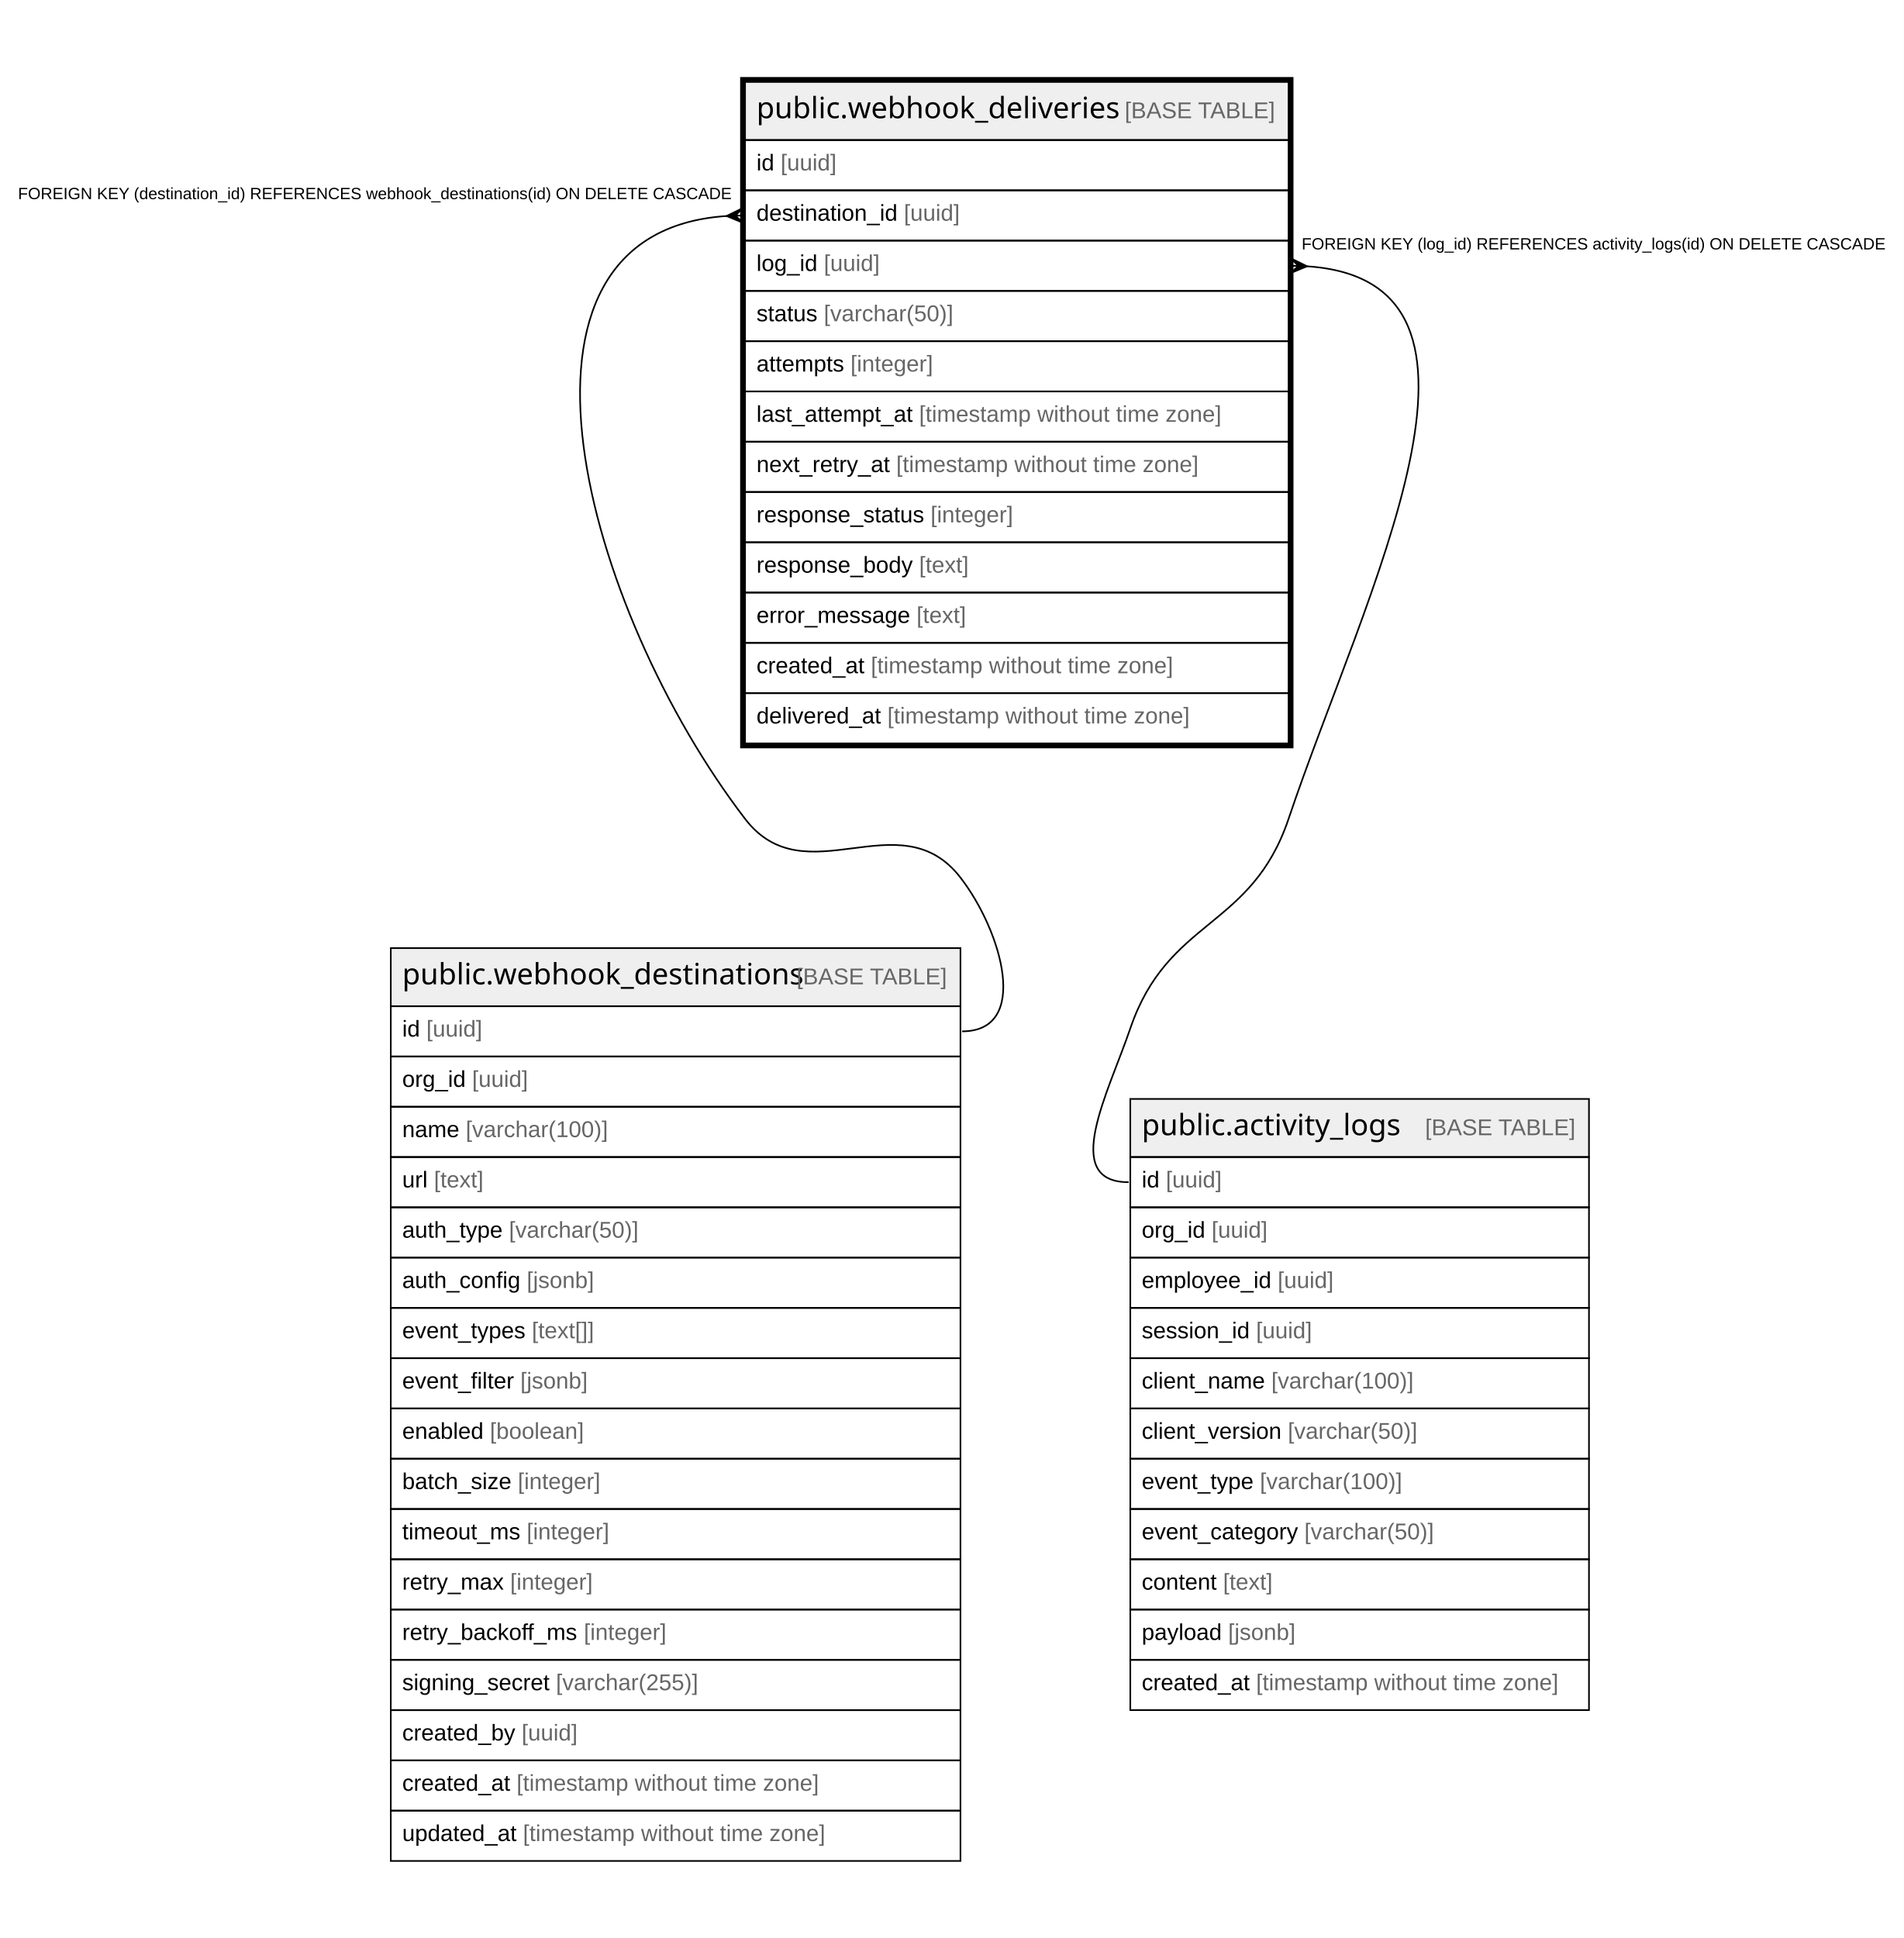
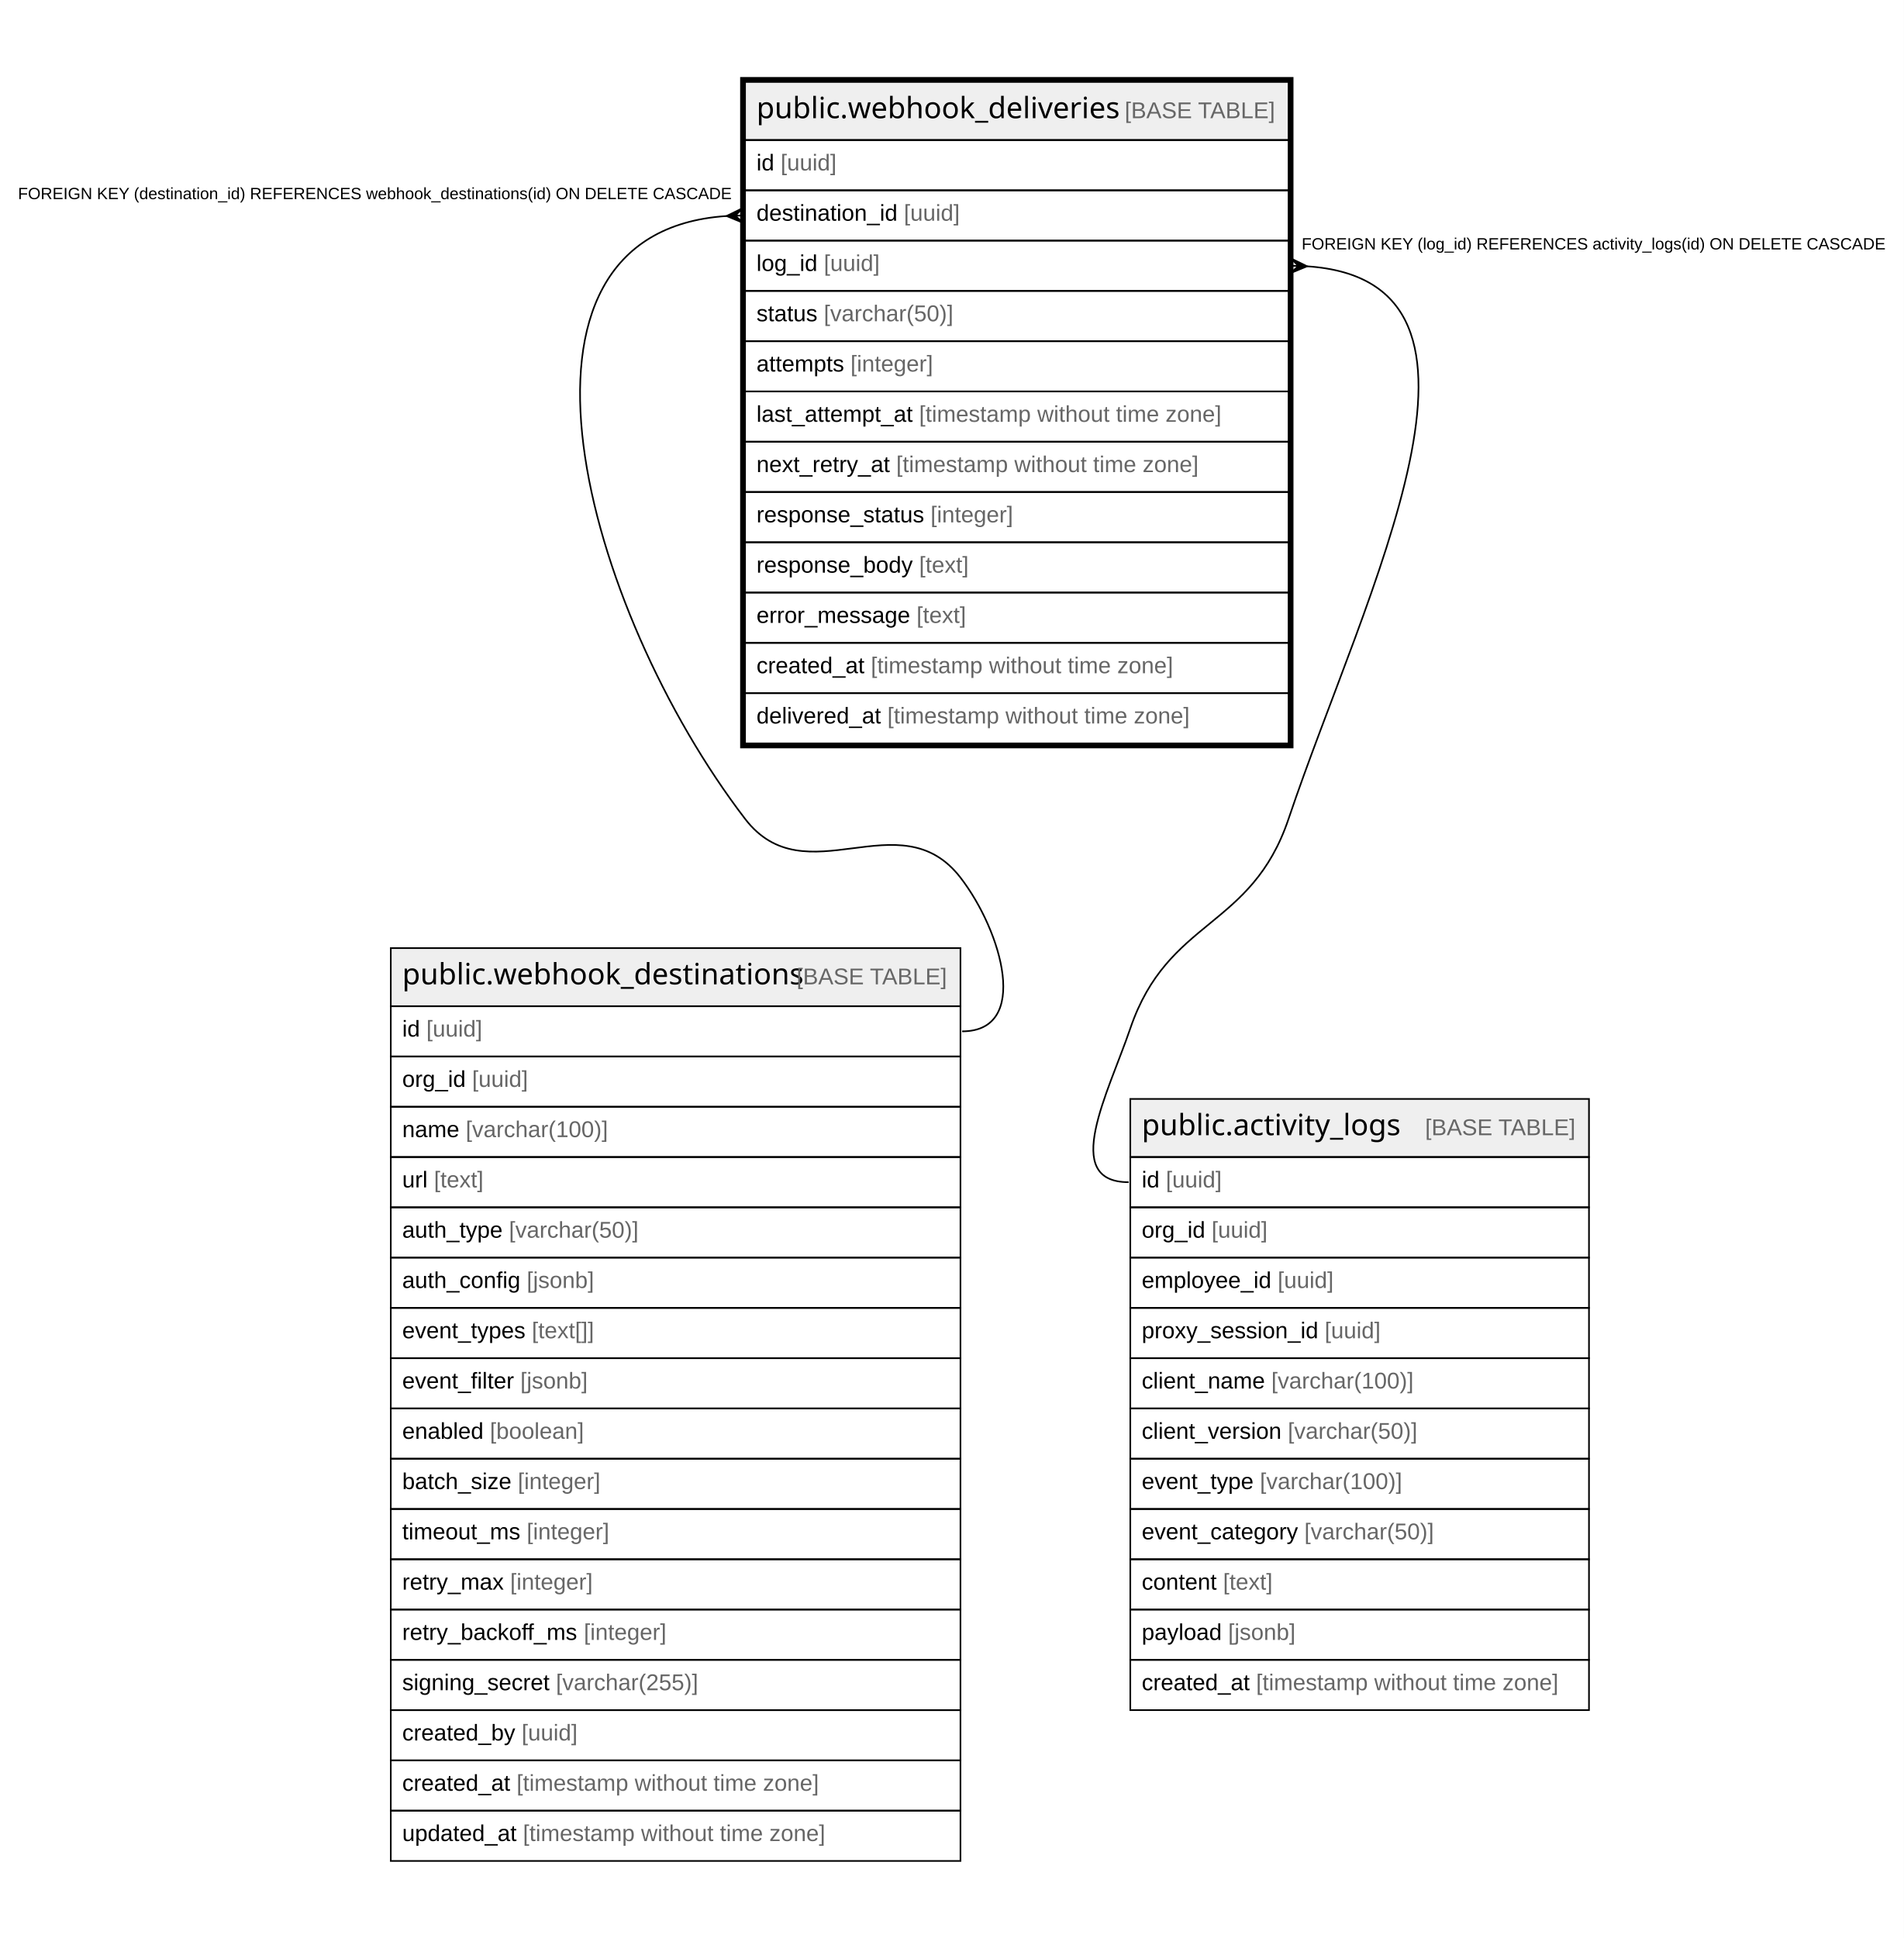
<svg xmlns="http://www.w3.org/2000/svg" width="1166pt" height="1187pt" viewBox="0.00 0.00 1166.19 1187.20">
  <g id="graph0" class="graph" transform="scale(1 1) rotate(0) translate(4 1183.2)">
    <polygon fill="white" stroke="none" points="-4,4 -4,-1183.2 1162.19,-1183.2 1162.19,4 -4,4" />
    <g id="node1" class="node">
      <polygon fill="#efefef" stroke="none" points="452.38,-1097.4 452.38,-1133 785.32,-1133 785.32,-1097.4 452.38,-1097.4" />
      <polygon fill="none" stroke="black" points="452.38,-1097.4 452.38,-1133 785.32,-1133 785.32,-1097.4 452.38,-1097.4" />
      <text text-anchor="start" x="459.38" y="-1110.8" font-family="Arial Bold" font-size="18.00">public.webhook_deliveries</text>
      <text text-anchor="start" x="653.83" y="-1110.8" font-family="Arial" font-size="14.00">    </text>
      <text text-anchor="start" x="684.95" y="-1110.8" font-family="Arial" font-size="14.00" fill="#666666">[BASE TABLE]</text>
      <polygon fill="none" stroke="black" points="452.38,-1066.6 452.38,-1097.4 785.32,-1097.4 785.32,-1066.6 452.38,-1066.6" />
      <text text-anchor="start" x="459.38" y="-1078.8" font-family="Arial" font-size="14.00">id </text>
      <text text-anchor="start" x="474.17" y="-1078.8" font-family="Arial" font-size="14.00" fill="#666666">[uuid]</text>
      <polygon fill="none" stroke="black" points="452.38,-1035.8 452.38,-1066.6 785.32,-1066.6 785.32,-1035.8 452.38,-1035.8" />
      <text text-anchor="start" x="459.38" y="-1048" font-family="Arial" font-size="14.00">destination_id </text>
      <text text-anchor="start" x="549.67" y="-1048" font-family="Arial" font-size="14.00" fill="#666666">[uuid]</text>
      <polygon fill="none" stroke="black" points="452.38,-1005 452.38,-1035.8 785.32,-1035.8 785.32,-1005 452.38,-1005" />
      <text text-anchor="start" x="459.38" y="-1017.2" font-family="Arial" font-size="14.00">log_id </text>
      <text text-anchor="start" x="500.64" y="-1017.2" font-family="Arial" font-size="14.00" fill="#666666">[uuid]</text>
      <polygon fill="none" stroke="black" points="452.38,-974.2 452.38,-1005 785.32,-1005 785.32,-974.2 452.38,-974.2" />
      <text text-anchor="start" x="459.38" y="-986.4" font-family="Arial" font-size="14.00">status </text>
      <text text-anchor="start" x="500.62" y="-986.4" font-family="Arial" font-size="14.00" fill="#666666">[varchar(50)]</text>
      <polygon fill="none" stroke="black" points="452.38,-943.4 452.38,-974.2 785.32,-974.2 785.32,-943.4 452.38,-943.4" />
      <text text-anchor="start" x="459.38" y="-955.6" font-family="Arial" font-size="14.00">attempts </text>
      <text text-anchor="start" x="516.96" y="-955.6" font-family="Arial" font-size="14.00" fill="#666666">[integer]</text>
      <polygon fill="none" stroke="black" points="452.38,-912.6 452.38,-943.4 785.32,-943.4 785.32,-912.6 452.38,-912.6" />
      <text text-anchor="start" x="459.38" y="-924.8" font-family="Arial" font-size="14.00">last_attempt_at </text>
      <text text-anchor="start" x="559" y="-924.8" font-family="Arial" font-size="14.00" fill="#666666">[timestamp without time zone]</text>
      <polygon fill="none" stroke="black" points="452.38,-881.8 452.38,-912.6 785.32,-912.6 785.32,-881.8 452.38,-881.8" />
      <text text-anchor="start" x="459.38" y="-894" font-family="Arial" font-size="14.00">next_retry_at </text>
      <text text-anchor="start" x="544.98" y="-894" font-family="Arial" font-size="14.00" fill="#666666">[timestamp without time zone]</text>
      <polygon fill="none" stroke="black" points="452.38,-851 452.38,-881.8 785.32,-881.8 785.32,-851 452.38,-851" />
      <text text-anchor="start" x="459.38" y="-863.2" font-family="Arial" font-size="14.00">response_status </text>
      <text text-anchor="start" x="566" y="-863.2" font-family="Arial" font-size="14.00" fill="#666666">[integer]</text>
      <polygon fill="none" stroke="black" points="452.38,-820.2 452.38,-851 785.32,-851 785.32,-820.2 452.38,-820.2" />
      <text text-anchor="start" x="459.38" y="-832.4" font-family="Arial" font-size="14.00">response_body </text>
      <text text-anchor="start" x="559.01" y="-832.4" font-family="Arial" font-size="14.00" fill="#666666">[text]</text>
      <polygon fill="none" stroke="black" points="452.38,-789.4 452.38,-820.2 785.32,-820.2 785.32,-789.4 452.38,-789.4" />
      <text text-anchor="start" x="459.38" y="-801.6" font-family="Arial" font-size="14.00">error_message </text>
      <text text-anchor="start" x="557.42" y="-801.6" font-family="Arial" font-size="14.00" fill="#666666">[text]</text>
      <polygon fill="none" stroke="black" points="452.38,-758.6 452.38,-789.4 785.32,-789.4 785.32,-758.6 452.38,-758.6" />
      <text text-anchor="start" x="459.38" y="-770.8" font-family="Arial" font-size="14.00">created_at </text>
      <text text-anchor="start" x="529.43" y="-770.8" font-family="Arial" font-size="14.00" fill="#666666">[timestamp without time zone]</text>
      <polygon fill="none" stroke="black" points="452.38,-727.8 452.38,-758.6 785.32,-758.6 785.32,-727.8 452.38,-727.8" />
      <text text-anchor="start" x="459.38" y="-740" font-family="Arial" font-size="14.00">delivered_at </text>
      <text text-anchor="start" x="539.55" y="-740" font-family="Arial" font-size="14.00" fill="#666666">[timestamp without time zone]</text>
      <polygon fill="none" stroke="black" stroke-width="3" points="450.88,-726.3 450.88,-1134.5 786.82,-1134.5 786.82,-726.3 450.88,-726.3" />
    </g>
    <g id="node2" class="node">
      <polygon fill="#efefef" stroke="none" points="235.37,-566.8 235.37,-602.4 584.33,-602.4 584.33,-566.8 235.37,-566.8" />
      <polygon fill="none" stroke="black" points="235.37,-566.8 235.37,-602.4 584.33,-602.4 584.33,-566.8 235.37,-566.8" />
      <text text-anchor="start" x="242.37" y="-580.2" font-family="Arial Bold" font-size="18.00">public.webhook_destinations</text>
      <text text-anchor="start" x="452.84" y="-580.2" font-family="Arial" font-size="14.00">    </text>
      <text text-anchor="start" x="483.96" y="-580.2" font-family="Arial" font-size="14.00" fill="#666666">[BASE TABLE]</text>
      <polygon fill="none" stroke="black" points="235.37,-536 235.37,-566.8 584.33,-566.8 584.33,-536 235.37,-536" />
      <text text-anchor="start" x="242.37" y="-548.2" font-family="Arial" font-size="14.00">id </text>
      <text text-anchor="start" x="257.16" y="-548.2" font-family="Arial" font-size="14.00" fill="#666666">[uuid]</text>
      <polygon fill="none" stroke="black" points="235.37,-505.2 235.37,-536 584.33,-536 584.33,-505.2 235.37,-505.2" />
      <text text-anchor="start" x="242.37" y="-517.4" font-family="Arial" font-size="14.00">org_id </text>
      <text text-anchor="start" x="285.18" y="-517.4" font-family="Arial" font-size="14.00" fill="#666666">[uuid]</text>
      <polygon fill="none" stroke="black" points="235.37,-474.4 235.37,-505.2 584.33,-505.2 584.33,-474.4 235.37,-474.4" />
      <text text-anchor="start" x="242.37" y="-486.6" font-family="Arial" font-size="14.00">name </text>
      <text text-anchor="start" x="281.28" y="-486.6" font-family="Arial" font-size="14.00" fill="#666666">[varchar(100)]</text>
      <polygon fill="none" stroke="black" points="235.37,-443.6 235.37,-474.4 584.33,-474.4 584.33,-443.6 235.37,-443.6" />
      <text text-anchor="start" x="242.37" y="-455.8" font-family="Arial" font-size="14.00">url </text>
      <text text-anchor="start" x="261.82" y="-455.8" font-family="Arial" font-size="14.00" fill="#666666">[text]</text>
      <polygon fill="none" stroke="black" points="235.37,-412.8 235.37,-443.6 584.33,-443.6 584.33,-412.8 235.37,-412.8" />
      <text text-anchor="start" x="242.37" y="-425" font-family="Arial" font-size="14.00">auth_type </text>
      <text text-anchor="start" x="307.76" y="-425" font-family="Arial" font-size="14.00" fill="#666666">[varchar(50)]</text>
      <polygon fill="none" stroke="black" points="235.37,-382 235.37,-412.8 584.33,-412.8 584.33,-382 235.37,-382" />
      <text text-anchor="start" x="242.37" y="-394.2" font-family="Arial" font-size="14.00">auth_config </text>
      <text text-anchor="start" x="318.65" y="-394.2" font-family="Arial" font-size="14.00" fill="#666666">[jsonb]</text>
      <polygon fill="none" stroke="black" points="235.37,-351.2 235.37,-382 584.33,-382 584.33,-351.2 235.37,-351.2" />
      <text text-anchor="start" x="242.37" y="-363.4" font-family="Arial" font-size="14.00">event_types </text>
      <text text-anchor="start" x="321.76" y="-363.4" font-family="Arial" font-size="14.00" fill="#666666">[text[]]</text>
      <polygon fill="none" stroke="black" points="235.37,-320.4 235.37,-351.2 584.33,-351.2 584.33,-320.4 235.37,-320.4" />
      <text text-anchor="start" x="242.37" y="-332.6" font-family="Arial" font-size="14.00">event_filter </text>
      <text text-anchor="start" x="314.74" y="-332.6" font-family="Arial" font-size="14.00" fill="#666666">[jsonb]</text>
      <polygon fill="none" stroke="black" points="235.37,-289.6 235.37,-320.4 584.33,-320.4 584.33,-289.6 235.37,-289.6" />
      <text text-anchor="start" x="242.37" y="-301.8" font-family="Arial" font-size="14.00">enabled </text>
      <text text-anchor="start" x="296.09" y="-301.8" font-family="Arial" font-size="14.00" fill="#666666">[boolean]</text>
      <polygon fill="none" stroke="black" points="235.37,-258.8 235.37,-289.6 584.33,-289.6 584.33,-258.8 235.37,-258.8" />
      <text text-anchor="start" x="242.37" y="-271" font-family="Arial" font-size="14.00">batch_size </text>
      <text text-anchor="start" x="313.19" y="-271" font-family="Arial" font-size="14.00" fill="#666666">[integer]</text>
      <polygon fill="none" stroke="black" points="235.37,-228 235.37,-258.8 584.33,-258.8 584.33,-228 235.37,-228" />
      <text text-anchor="start" x="242.37" y="-240.2" font-family="Arial" font-size="14.00">timeout_ms </text>
      <text text-anchor="start" x="318.62" y="-240.2" font-family="Arial" font-size="14.00" fill="#666666">[integer]</text>
      <polygon fill="none" stroke="black" points="235.37,-197.2 235.37,-228 584.33,-228 584.33,-197.2 235.37,-197.2" />
      <text text-anchor="start" x="242.37" y="-209.4" font-family="Arial" font-size="14.00">retry_max </text>
      <text text-anchor="start" x="308.5" y="-209.4" font-family="Arial" font-size="14.00" fill="#666666">[integer]</text>
      <polygon fill="none" stroke="black" points="235.37,-166.4 235.37,-197.2 584.33,-197.2 584.33,-166.4 235.37,-166.4" />
      <text text-anchor="start" x="242.37" y="-178.6" font-family="Arial" font-size="14.00">retry_backoff_ms </text>
      <text text-anchor="start" x="353.63" y="-178.6" font-family="Arial" font-size="14.00" fill="#666666">[integer]</text>
      <polygon fill="none" stroke="black" points="235.37,-135.6 235.37,-166.4 584.33,-166.4 584.33,-135.6 235.37,-135.6" />
      <text text-anchor="start" x="242.37" y="-147.8" font-family="Arial" font-size="14.00">signing_secret </text>
      <text text-anchor="start" x="336.54" y="-147.8" font-family="Arial" font-size="14.00" fill="#666666">[varchar(255)]</text>
      <polygon fill="none" stroke="black" points="235.37,-104.8 235.37,-135.6 584.33,-135.6 584.33,-104.8 235.37,-104.8" />
      <text text-anchor="start" x="242.37" y="-117" font-family="Arial" font-size="14.00">created_by </text>
      <text text-anchor="start" x="315.53" y="-117" font-family="Arial" font-size="14.00" fill="#666666">[uuid]</text>
      <polygon fill="none" stroke="black" points="235.37,-74 235.37,-104.8 584.33,-104.8 584.33,-74 235.37,-74" />
      <text text-anchor="start" x="242.37" y="-86.2" font-family="Arial" font-size="14.00">created_at </text>
      <text text-anchor="start" x="312.42" y="-86.2" font-family="Arial" font-size="14.00" fill="#666666">[timestamp without time zone]</text>
      <polygon fill="none" stroke="black" points="235.37,-43.2 235.37,-74 584.33,-74 584.33,-43.2 235.37,-43.2" />
      <text text-anchor="start" x="242.37" y="-55.4" font-family="Arial" font-size="14.00">updated_at </text>
      <text text-anchor="start" x="316.33" y="-55.4" font-family="Arial" font-size="14.00" fill="#666666">[timestamp without time zone]</text>
    </g>
    <g id="edge1" class="edge">
      <path fill="none" stroke="black" d="M441.11,-1050.87C289.94,-1040.97 354.65,-809.21 452.38,-681.6 489.34,-633.34 547.18,-693.71 584.33,-645.6 609.92,-612.46 627.2,-551.4 585.33,-551.4" />
      <polygon fill="black" stroke="black" points="441.05,-1050.87 450.9,-1055.69 446.39,-1051.04 450.71,-1051.18 450.71,-1051.18 450.71,-1051.18 446.39,-1051.04 451.19,-1046.69 441.05,-1050.87" />
      <text text-anchor="start" x="7" y="-1061.2" font-family="Arial" font-size="10.00">FOREIGN KEY (destination_id) REFERENCES webhook_destinations(id) ON DELETE CASCADE</text>
    </g>
    <g id="node3" class="node">
      <polygon fill="#efefef" stroke="none" points="688.37,-474.4 688.37,-510 969.34,-510 969.34,-474.4 688.37,-474.4" />
      <polygon fill="none" stroke="black" points="688.37,-474.4 688.37,-510 969.34,-510 969.34,-474.4 688.37,-474.4" />
      <text text-anchor="start" x="695.37" y="-487.8" font-family="Arial Bold" font-size="18.00">public.activity_logs</text>
      <text text-anchor="start" x="837.85" y="-487.8" font-family="Arial" font-size="14.00">    </text>
      <text text-anchor="start" x="868.96" y="-487.8" font-family="Arial" font-size="14.00" fill="#666666">[BASE TABLE]</text>
      <polygon fill="none" stroke="black" points="688.37,-443.6 688.37,-474.4 969.34,-474.4 969.34,-443.6 688.37,-443.6" />
      <text text-anchor="start" x="695.37" y="-455.8" font-family="Arial" font-size="14.00">id </text>
      <text text-anchor="start" x="710.15" y="-455.8" font-family="Arial" font-size="14.00" fill="#666666">[uuid]</text>
      <polygon fill="none" stroke="black" points="688.37,-412.8 688.37,-443.6 969.34,-443.6 969.34,-412.8 688.37,-412.8" />
      <text text-anchor="start" x="695.37" y="-425" font-family="Arial" font-size="14.00">org_id </text>
      <text text-anchor="start" x="738.17" y="-425" font-family="Arial" font-size="14.00" fill="#666666">[uuid]</text>
      <polygon fill="none" stroke="black" points="688.37,-382 688.37,-412.8 969.34,-412.8 969.34,-382 688.37,-382" />
      <text text-anchor="start" x="695.37" y="-394.2" font-family="Arial" font-size="14.00">employee_id </text>
      <text text-anchor="start" x="778.64" y="-394.2" font-family="Arial" font-size="14.00" fill="#666666">[uuid]</text>
      <polygon fill="none" stroke="black" points="688.37,-351.2 688.37,-382 969.34,-382 969.34,-351.2 688.37,-351.2" />
-       <text text-anchor="start" x="695.37" y="-363.4" font-family="Arial" font-size="14.00">session_id </text>
-       <text text-anchor="start" x="765.41" y="-363.4" font-family="Arial" font-size="14.00" fill="#666666">[uuid]</text>
+       <text text-anchor="start" x="695.37" y="-363.4" font-family="Arial" font-size="14.00">proxy_session_id </text>
+       <text text-anchor="start" x="807.43" y="-363.4" font-family="Arial" font-size="14.00" fill="#666666">[uuid]</text>
      <polygon fill="none" stroke="black" points="688.37,-320.4 688.37,-351.2 969.34,-351.2 969.34,-320.4 688.37,-320.4" />
      <text text-anchor="start" x="695.37" y="-332.6" font-family="Arial" font-size="14.00">client_name </text>
      <text text-anchor="start" x="774.75" y="-332.6" font-family="Arial" font-size="14.00" fill="#666666">[varchar(100)]</text>
      <polygon fill="none" stroke="black" points="688.37,-289.6 688.37,-320.4 969.34,-320.4 969.34,-289.6 688.37,-289.6" />
      <text text-anchor="start" x="695.37" y="-301.8" font-family="Arial" font-size="14.00">client_version </text>
      <text text-anchor="start" x="784.86" y="-301.8" font-family="Arial" font-size="14.00" fill="#666666">[varchar(50)]</text>
      <polygon fill="none" stroke="black" points="688.37,-258.8 688.37,-289.6 969.34,-289.6 969.34,-258.8 688.37,-258.8" />
      <text text-anchor="start" x="695.37" y="-271" font-family="Arial" font-size="14.00">event_type </text>
      <text text-anchor="start" x="767.75" y="-271" font-family="Arial" font-size="14.00" fill="#666666">[varchar(100)]</text>
      <polygon fill="none" stroke="black" points="688.37,-228 688.37,-258.8 969.34,-258.8 969.34,-228 688.37,-228" />
      <text text-anchor="start" x="695.37" y="-240.2" font-family="Arial" font-size="14.00">event_category </text>
      <text text-anchor="start" x="794.99" y="-240.2" font-family="Arial" font-size="14.00" fill="#666666">[varchar(50)]</text>
      <polygon fill="none" stroke="black" points="688.37,-197.2 688.37,-228 969.34,-228 969.34,-197.2 688.37,-197.2" />
      <text text-anchor="start" x="695.37" y="-209.4" font-family="Arial" font-size="14.00">content </text>
      <text text-anchor="start" x="745.18" y="-209.4" font-family="Arial" font-size="14.00" fill="#666666">[text]</text>
      <polygon fill="none" stroke="black" points="688.37,-166.4 688.37,-197.2 969.34,-197.2 969.34,-166.4 688.37,-166.4" />
      <text text-anchor="start" x="695.37" y="-178.6" font-family="Arial" font-size="14.00">payload </text>
      <text text-anchor="start" x="748.3" y="-178.6" font-family="Arial" font-size="14.00" fill="#666666">[jsonb]</text>
      <polygon fill="none" stroke="black" points="688.37,-135.6 688.37,-166.4 969.34,-166.4 969.34,-135.6 688.37,-135.6" />
      <text text-anchor="start" x="695.37" y="-147.8" font-family="Arial" font-size="14.00">created_at </text>
      <text text-anchor="start" x="765.42" y="-147.8" font-family="Arial" font-size="14.00" fill="#666666">[timestamp without time zone]</text>
    </g>
    <g id="edge2" class="edge">
      <path fill="none" stroke="black" d="M796.49,-1020.08C932.08,-1011.24 832.25,-820.96 785.32,-681.6 762.5,-613.83 711.45,-620.88 688.37,-553.2 674.85,-513.57 645.5,-459 687.37,-459" />
      <polygon fill="black" stroke="black" points="796.65,-1020.08 786.51,-1015.89 791.32,-1020.24 786.99,-1020.38 786.99,-1020.38 786.99,-1020.38 791.32,-1020.24 786.8,-1024.89 796.65,-1020.08" />
      <text text-anchor="start" x="793.32" y="-1030.4" font-family="Arial" font-size="10.00">FOREIGN KEY (log_id) REFERENCES activity_logs(id) ON DELETE CASCADE</text>
    </g>
  </g>
</svg>
